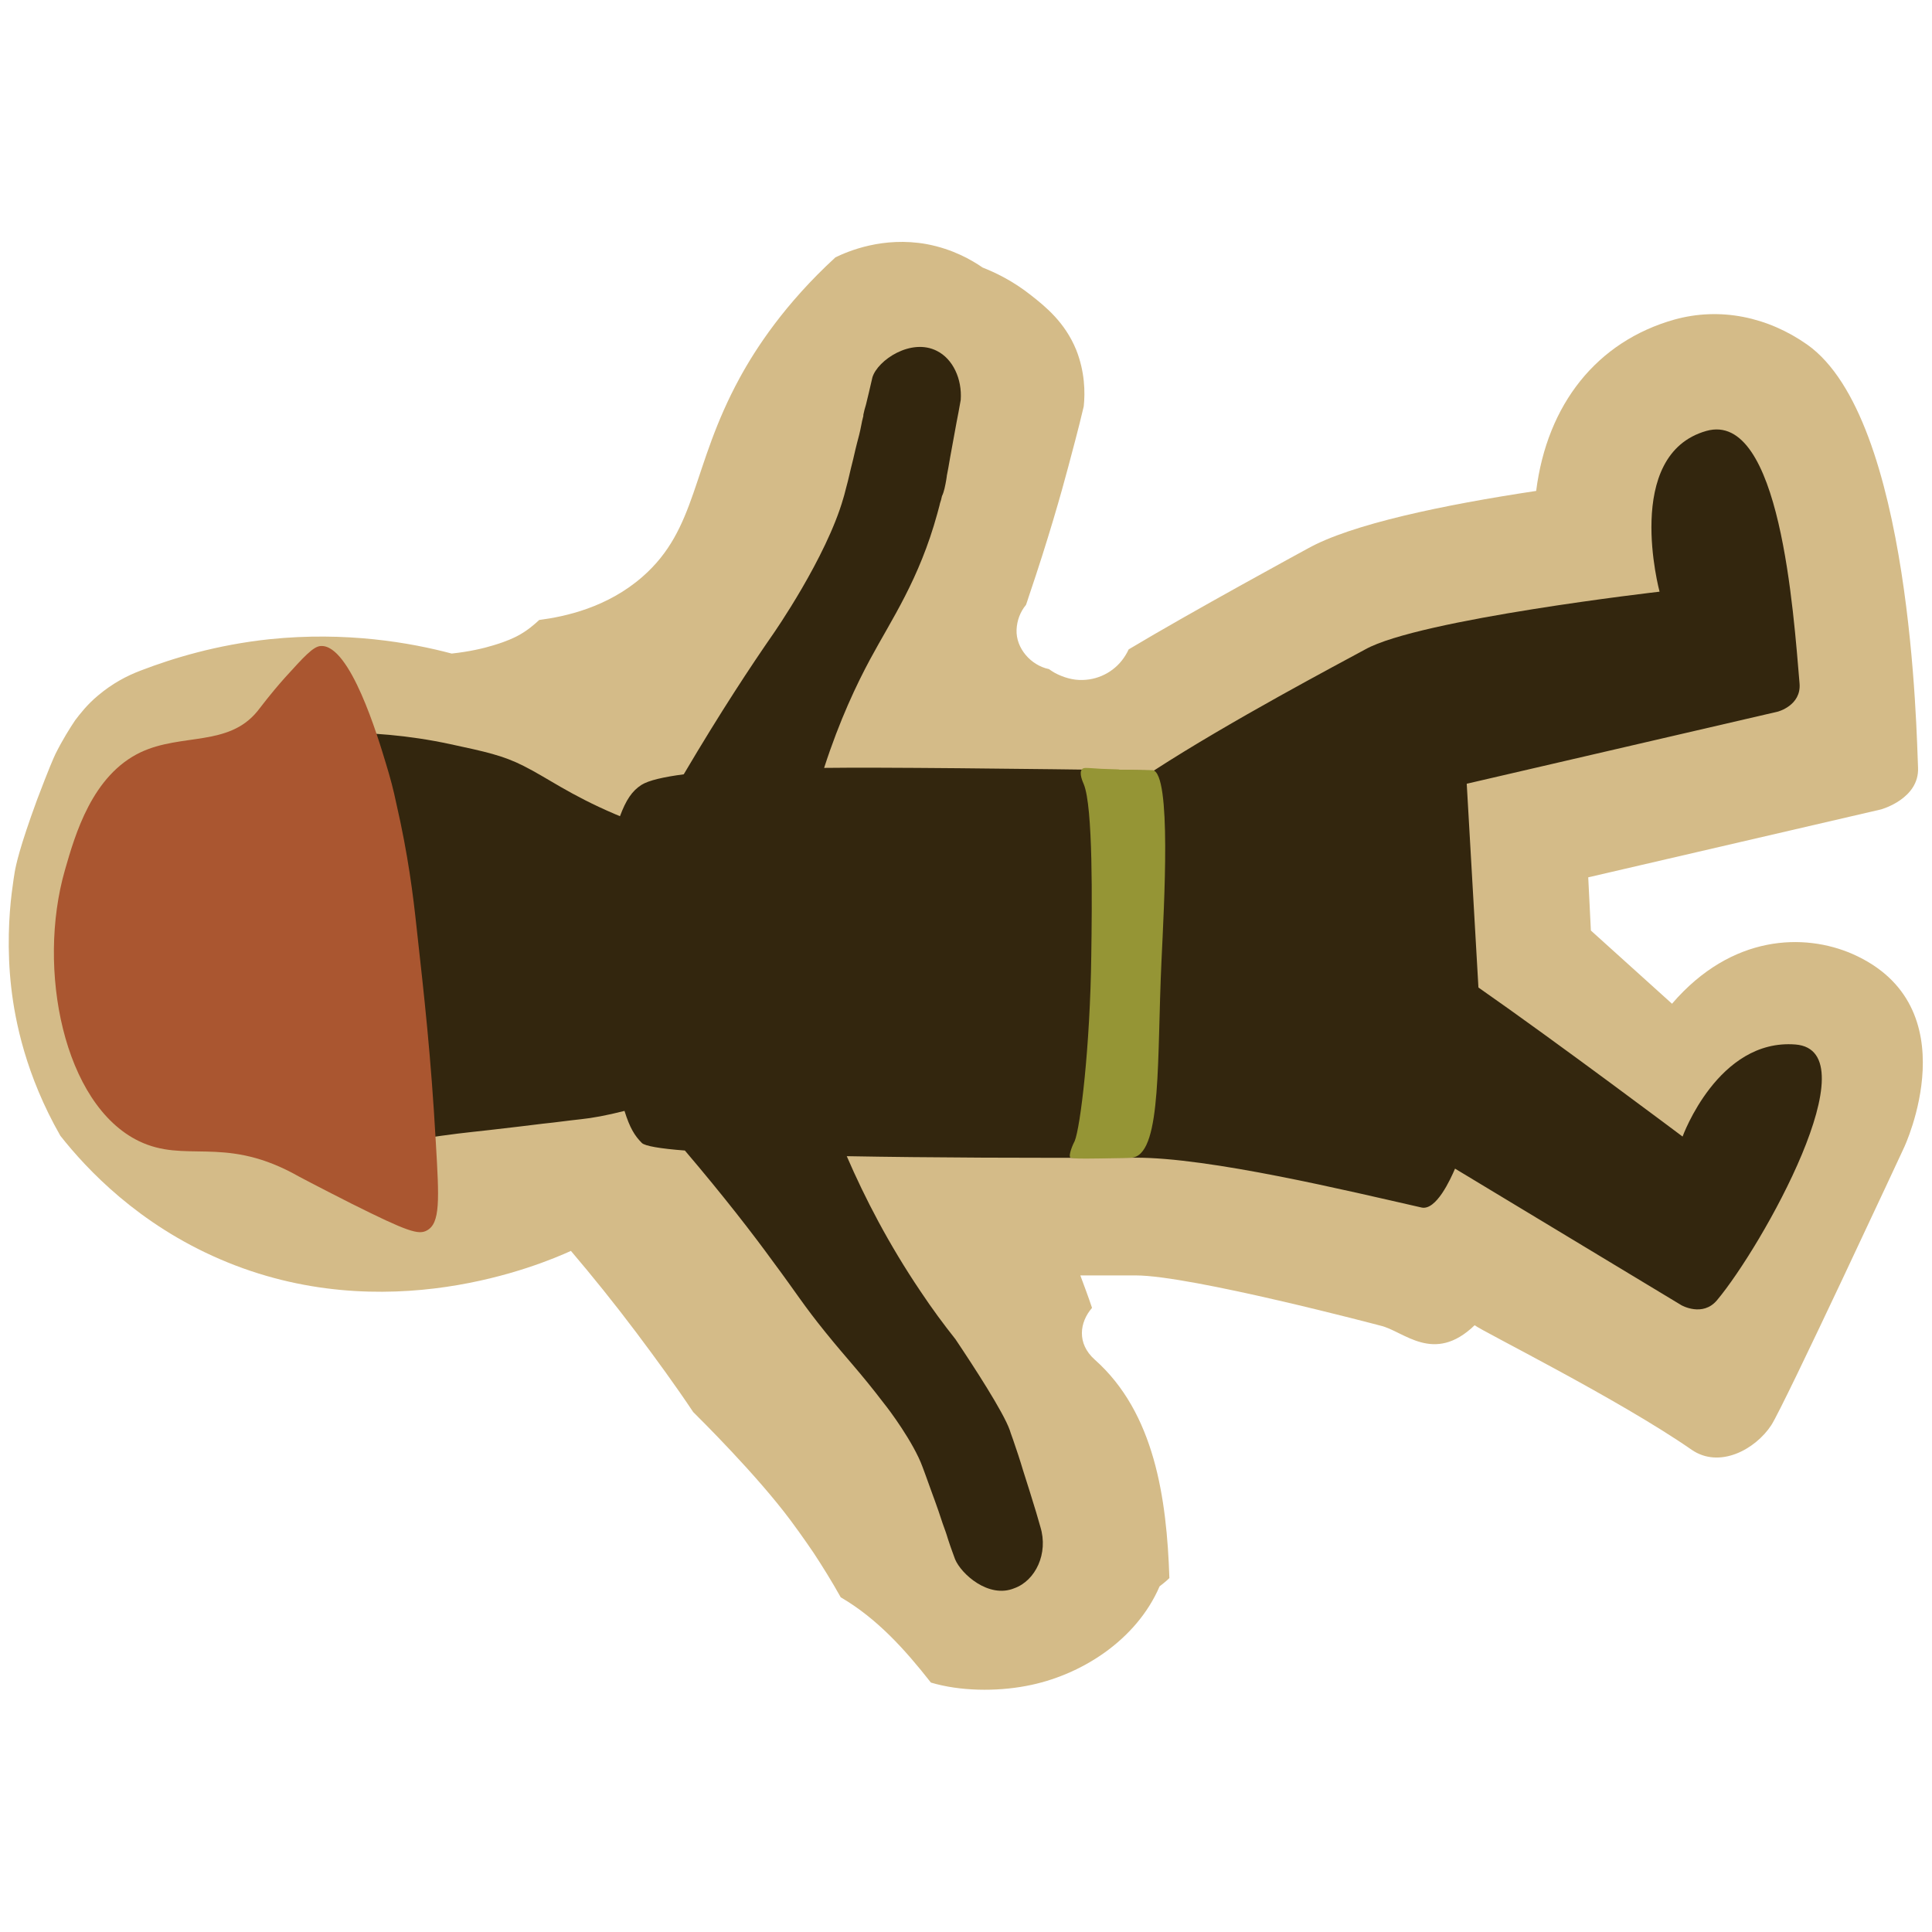
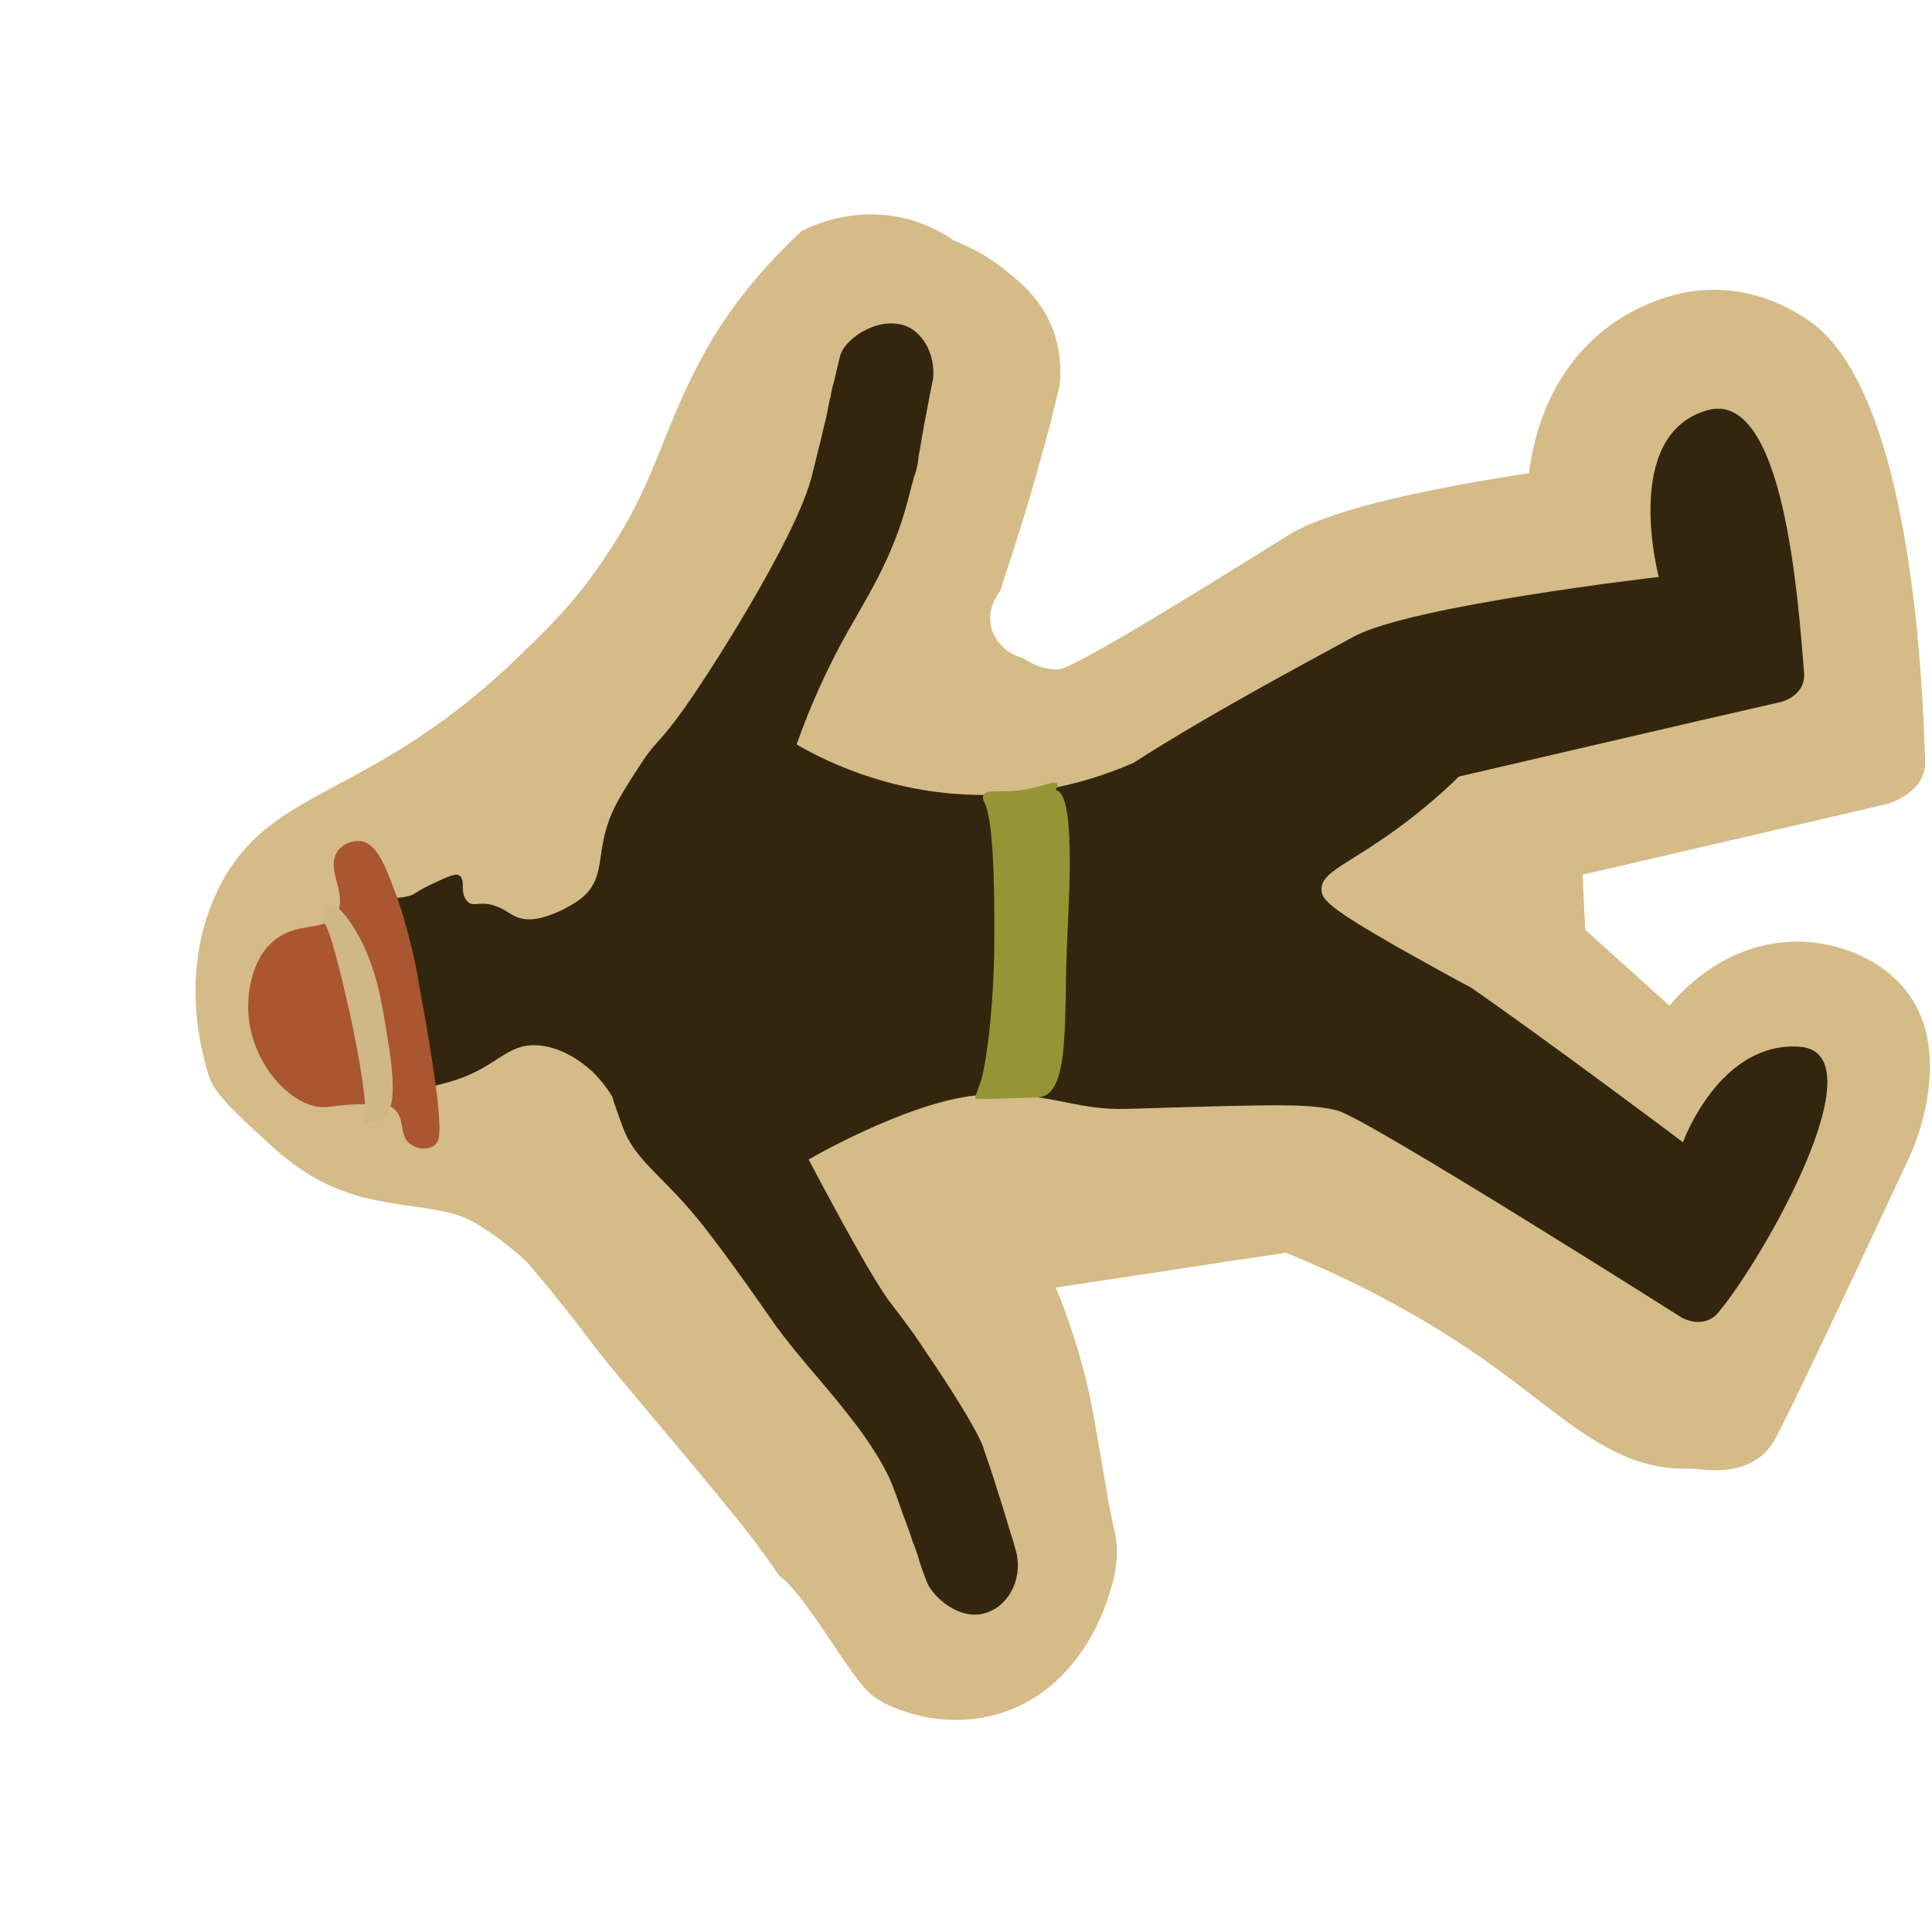
<svg xmlns="http://www.w3.org/2000/svg" version="1.1" id="레이어_1" x="0px" y="0px" viewBox="0 0 512 512" style="enable-background:new 0 0 512 512;" xml:space="preserve">
  <style type="text/css">
	.st0{fill:#D4BB88;}
	.st1{fill:#33260E;}
- 	.st2{fill:#AA5630;}
- 	.st3{fill:#959535;}
+ 	.st2{fill:#959535;}
+ 	.st3{fill:#AA5630;}
+ 	.st4{fill:#D0B786;}
</style>
  <g>
-     <path class="st0" d="M271.9,446.8c14.6-2.7,29.3-12.2,35.4-26.4c0.9-0.7,1.8-1.4,2.6-2.2c-0.7-21.1-3.9-43.8-19.8-57.9   c-4.8-4.3-4-9.9-0.7-13.7c-1-3-2.1-5.9-3.1-8.6c4.8,0,9.6,0,14.7,0c14.6,0,64.8,13.3,64.8,13.3c6.2,1.4,14.1,10.4,25-0.1   c2,1.6,38.2,19.6,57.5,33c7.4,5.1,16.9-0.1,21.1-6.5c3.4-5.2,35.2-73.6,35.2-73.6s17.7-37.5-13.7-51.3   c-12.6-5.5-31.9-5.3-47.8,13.2l-21.5-19.4l-0.7-14.1l77.6-18c0,0,10.2-2.8,9.8-11.1c-0.4-8.3-1.6-92.5-29.4-112.1   c-10.4-7.3-23-10-35.2-6.6c-20.5,5.8-33.7,22.4-36.6,45.4c-24.6,3.7-49,8.8-60.6,15.3c-1.1,0.6-30.9,16.8-47.4,26.7   c-0.2,0.5-0.5,1-0.8,1.5c-2.4,4-6.7,6.5-11.4,6.6c-2.5,0.1-5.2-0.7-7.4-1.9c-0.5-0.3-1-0.6-1.4-0.9c-0.1-0.1-0.1-0.1-0.2-0.1   c-4.7-1-8.7-5.5-8.5-10.4c0.1-2.5,1-4.8,2.5-6.6c0.2-0.5,0.4-1.2,0.7-2.1c5.2-15.3,8.7-27.7,10.5-34.5c1.1-4.2,2.6-9.6,4.1-16   c0.4-3.7,0.3-9.2-2-15c-3-7.3-8.1-11.4-11.9-14.4c-4.9-3.9-9.6-6.1-12.9-7.4c-2.9-2-7.9-4.9-14.8-6.2c-11.6-2.1-20.9,1.9-24.2,3.5   c-13.4,12.3-21.1,24.1-25.4,32c-12.9,23.7-11.1,39.9-25.8,52.7c-9.3,8.1-20.4,10.5-27.3,11.4c-1.3,1.2-3.2,2.9-5.9,4.3   c-0.6,0.3-2.5,1.3-6.2,2.4c-2.6,0.8-6.4,1.7-11.1,2.2c-10.9-2.9-27.9-5.9-48.3-3.8c-14,1.5-25.5,5-34.1,8.3   c-3.7,1.4-7.5,3.4-11.3,6.6c-2.9,2.4-4.8,4.9-6.1,6.6c-1.4,2.1-3.3,5.1-5.2,8.9c-0.6,1.3-1.6,3.5-4.9,12.2   c-4.7,12.8-5.6,17.4-5.9,19.1c-0.1,0.5-0.4,2.5-0.8,5.6c-0.7,5.7-1.3,14.9-0.1,25.2c1,8.6,3.8,23,13,39.1   c7.1,9,20.7,23.4,42.3,32.7c43.8,18.9,85.1,1.4,93-2.2c5.7,6.7,11.5,13.9,17.3,21.6c5.4,7.2,10.5,14.2,15.1,21.1   c1.8,1.8,16.7,16.5,25.8,28.7c3.2,4.3,6.1,8.6,6.1,8.6c2.3,3.5,4.8,7.5,7.2,11.8c9.6,5.6,17,13.8,23.9,22.6   C254.4,448.2,264,448.3,271.9,446.8z" />
-     <path class="st1" d="M253.1,413.2c-0.2-0.6-1.1-2.9-1.9-5.4c-0.4-1.4-0.9-2.7-1.4-4.1c-0.4-1.1-0.7-2.2-1.1-3.3   c-0.6-1.7-1.2-3.4-1.8-5c-1.4-4-2.2-6-2.4-6.6c-2.4-6.6-9.1-15.5-10.1-16.7c-6.8-8.9-9.9-11.9-15.7-19.1c-5.9-7.3-7.4-10-13.8-18.6   c-5.3-7.3-13.1-17.4-23.4-29.5c-6.6-0.5-10.6-1.2-11.4-2c-1.9-1.9-3.2-4-4.6-8.5c-4.7,1.2-8.6,1.9-11.5,2.2   c-1.9,0.2-2.6,0.3-7.5,0.9c-3.9,0.4-5.7,0.7-9.3,1.1c-12.5,1.5-13.1,1.4-20.3,2.4c-6,0.8-6.9,1.2-10.7,1.7   c-0.9,0.1-3.7,0.4-7.2,0.5c-3.1,0.1-3.5-0.1-9.1-0.1c-2.9,0-4.7,0.1-5.2,0.1c-1.6,0-1.7,0.1-3.1,0.1c-2.1,0-3.5,0.1-5.3,0   c-0.8,0-1.6-0.1-3-0.3c-2.5-0.3-4.8-0.6-7.8-1.2c-1.5-0.3-5.9-1.2-11.5-3.1c-2.9-1-5.8-2.1-7.4-2.9c-9.3-4.2-17.1-14.7-20.5-25.4   c-2.1-6.5-2.1-11.9-2.1-16.8c0,0,0.1-10,2.3-19.1c0.6-2.4,1.1-4.4,1.6-5.8c0.2-0.8,0.5-1.7,0.8-2.6c0.4-1.2,0.8-2.3,1.2-3.3   c0.4-1.1,0.8-2,1.1-2.6c0.2-0.4,0.4-0.8,0.8-1.4c0.4-0.7,0.6-1.1,0.9-1.5c0.7-1.3,1.1-1.9,1.3-2.3c0,0,0.9-1.5,2.9-3.6   c5.2-5.4,12.8-8.9,12.8-8.9c11.3-5.2,23.7-7,24.8-7.2c4-0.6,22-3,44.8,1.9c9.3,2,14,3,19.5,5.8c6.2,3.1,12.1,7.6,24.3,12.8   c0.5,0.2,1,0.4,1.2,0.5c1.6-4.3,3.2-6.7,5.7-8.3c1.9-1.2,5.9-2.1,11.2-2.8c9.8-16.6,17.8-28.7,23.7-37.2c0,0,14.1-20.2,18.6-36   c0,0,0.4-1.3,0.7-2.6c0.8-2.9,0.9-3.8,1.9-7.7c1-4.4,1.2-4.9,1.6-6.5s0.6-2.9,0.8-3.8c0.1-0.2,0.1-0.5,0.2-0.8   c0.1-0.2,0.1-0.5,0.1-0.7c0.2-0.9,0.4-1.8,0.7-2.7c1.3-5.3,1.5-6.5,1.7-7.2c1.4-4.6,10.3-10.5,17.1-7c4.2,2.1,6.7,7.4,6.3,13   c-0.4,2.3-0.8,4.4-1.1,5.9c-1,5.5-1.5,8.2-1.7,9.3c-0.8,4.8-0.9,4.7-0.9,5.1c0,0-0.2,1.5-0.6,3.2c-0.2,0.8-0.4,1.4-0.5,1.6   c-0.1,0.2-0.2,0.4-0.2,0.5c-0.1,0.5-0.3,1.3-0.5,1.8c-0.1,0.6-0.4,1.5-0.7,2.7c-4.8,17.5-12.1,28-17.8,38.6   c-3.5,6.5-8.1,16.1-12.2,28.8c14.8-0.2,51.2,0.2,87.4,0.7c20.2-13.1,49.2-28.4,56-32.1c14.3-8,78-15.3,78-15.3s-9.8-36.3,12.4-42.6   c19.6-5.5,23.1,48.3,24.7,66.9c0.5,5.9-5.8,7.5-5.8,7.5l-82.4,19.1l3.1,54c20.8,14.5,54.1,39.5,54.1,39.5s9.4-26,29.9-24.4   c20.3,1.6-8.8,53.5-20.8,67.8c-3.8,4.5-9.4,1.3-9.4,1.3l-60-36.2c-1.2,2.8-5,11.2-8.9,10.3c-19.4-4.4-56.3-13.3-75.9-13.2   c-27.9,0.1-54.5,0-76.4-0.4c4.8,11.1,11.1,23.3,19.6,35.9c3,4.5,6.1,8.7,9.2,12.6c4.9,7.3,12.7,19.3,14.4,24.1   c0,0.1,0.4,1.2,0.9,2.6c0.9,2.6,1.8,5.3,2.6,8c1.2,3.8,2.4,7.5,3.5,11.2c0.4,1.4,0.8,2.8,1.1,3.8c2.2,7.1-1.3,14.3-6.9,16.3   C262,423.7,254.7,417.1,253.1,413.2z" />
-     <path class="st1" d="M249.7,136.6" />
-     <path class="st1" d="M251.7,132.7" />
+     <path class="st0" d="M212.5,61.2c-13.9,12.8-21.9,25-26.3,33.2c-11.7,21.6-11.9,33-26.8,54.7c-7,10.3-13.6,16.8-20.5,23.5   c-40.7,40.1-67.2,34.8-81.1,63.1c-10.8,22.1-4,44.6-2.4,49.6c1.4,4.5,7.7,10.2,13.4,15.5c4.1,3.8,9,8.4,16,12.1   c16.1,8.5,31.2,5.2,41.3,11.3c6,3.6,10.6,7.5,13.6,10.3c2.6,3.1,5.7,6.7,8.9,10.8c3,3.7,6,7.6,9,11.6c5.6,7.5,33,39.1,42.5,51.7   c3.3,4.4,6.3,8.9,6.3,8.9c7.8,5.7,18.9,27.4,24.9,31.9c2.8,2.1,5.6,3.2,7.4,3.8c4.7,1.7,14.8,4.4,26.2,0.9   c21.9-6.6,28.5-29.8,29-31.5c2.8-8.1,2.3-13.8,1.3-17.6c-0.3-1-0.8-3.9-1.5-7.3c-0.4-2.3-1.2-7.3-2.2-12.8   c-1.1-6.6-2.4-14-3.5-18.4c-2.5-10.4-5.6-19-8.2-25.3c10.2-1.5,20.4-3.1,30.5-4.6c10.2-1.6,20.3-3.1,30.5-4.6   c25.3,10.3,43.6,21.8,55.8,30.7c19.3,14,31.8,27.2,51.3,26.5c2.2-0.1,15.4,3.2,21.9-6.8c3.5-5.4,36.5-76.4,36.5-76.4   s18.4-39-14.3-53.2c-13.1-5.7-33.1-5.5-49.6,13.7l-22.3-20.1l-0.7-14.6l80.6-18.7c0,0,10.6-2.9,10.2-11.5   c-0.5-8.7-1.6-96-30.5-116.4c-10.8-7.6-23.9-10.4-36.5-6.9c-21.3,6-35,23.3-38,47.1c-25.5,3.9-50.9,9.1-62.9,15.9   c-1.2,0.6-56.9,36-61.8,36.1c-2.6,0.1-5.4-0.7-7.7-2c-0.5-0.3-1.1-0.6-1.4-0.9c-0.1-0.1-0.1-0.1-0.2-0.1c-4.9-1.1-9-5.7-8.8-10.8   c0.1-2.6,1.1-5,2.6-6.9c0.2-0.5,0.5-1.3,0.7-2.2c5.4-15.9,9-28.8,10.9-35.8c1.2-4.3,2.7-9.9,4.2-16.6c0.5-3.9,0.3-9.6-2.1-15.6   c-3.2-7.6-8.4-11.8-12.4-15c-5.1-4.1-9.9-6.3-13.4-7.7c-3-2.1-8.2-5.1-15.3-6.4C225.6,55.3,216,59.4,212.5,61.2z" />
+     <path class="st1" d="M222.7,94.1c-0.2,0.7-0.5,2-1.8,7.5c-0.3,0.9-0.5,1.9-0.7,2.8c0,0.2,0,0.5-0.1,0.7c-0.1,0.3-0.1,0.6-0.2,0.8   c-0.2,0.9-0.5,2.3-0.8,4s-0.6,2.2-1.6,6.8c-1.1,4.1-1.2,5-2,8c-0.3,1.4-0.7,2.7-0.7,2.7c-4.7,16.4-27.1,51.6-34.1,61.2   c-4.8,6.6-6.2,7.6-8.2,10.1c-0.4,0.5-1.2,1.5-2.3,3.2c-0.3,0.5-4.6,6.8-7,11.4c-6,11.8-2.1,18.3-8.5,24.2c-2,1.8-4.2,2.8-5.4,3.5   c-3.3,1.6-8.1,3.5-11.9,2.2c-2.5-0.9-3.1-2.1-6.4-3.2c-3.8-1.3-5.6,0.5-7.1-1.1c-2.3-2.3-0.3-5.8-2.2-6.9c-1.1-0.7-3.4,0.5-7.9,2.6   c-4.1,2-3.7,2.4-5.6,2.9c-3.2,0.8-5.1,0.1-6.6,1.6c-0.9,0.9-1,2.1-1.1,2.7c-0.5,5.8,2.8,45,3,47.7c4.3-0.3,10.6-1.1,17.9-3.5   c10.6-3.7,13-9.3,20.7-9c6.6,0.3,11.8,4.4,13.4,5.7c0.5,0.4,0.8,0.7,1.3,1.1c2.9,2.8,4.7,5.5,5.5,6.9c0.1,0.1,0.3,0.5,0.3,0.5   l-0.3-0.5c-0.1,0.1,2.3,6.9,2.7,7.9c3.2,8.8,10,12.4,19.8,24.3c7.7,9.4,20.4,27.9,21.1,28.9c0,0.1,0.5,0.5,1,1.3   c1,1.3,1.3,1.7,2.9,3.7c6,7.5,9.2,10.6,16.3,19.8c1.1,1.3,8,10.5,10.5,17.3c0.2,0.6,1.1,2.7,2.5,6.9c0.6,1.6,1.3,3.4,1.9,5.2   c0.5,1.2,0.7,2.3,1.2,3.4c0.5,1.4,1.1,2.8,1.4,4.2c0.8,2.6,1.8,5,2,5.6c1.6,4.1,9.2,10.9,16.3,8c5.8-2.1,9.5-9.6,7.1-17   c-0.3-1.1-0.7-2.5-1.2-4c-1.2-3.9-2.3-7.7-3.6-11.6c-0.8-2.8-1.8-5.6-2.7-8.3c-0.5-1.4-0.9-2.6-0.9-2.7c-1.8-5-9.8-17.4-15-25   c-1.2-1.8-2.3-3.4-3.3-4.9c-3.2-4.5-5.8-7.7-6.1-8.2c-2.6-3.2-8.3-12.5-21.9-38.2c2.3-1.4,30.1-17.1,47.8-17.2   c6.5,0,11.3,0.5,11.3,0.5c6.9,0.8,11.4,2.3,17.9,3c4,0.4,6.9,0.3,9.7,0.2c39-1.2,46.1-1.3,53.4,0.5c7.5,1.8,91.3,54.9,91.3,54.9   s5.8,3.3,9.7-1.4c12.4-14.9,42.7-68.7,21.6-70.4c-21.3-1.6-31,25.3-31,25.3s-34.6-26-56.2-41c-5.1-2.7-11.8-6.4-19.6-10.8   c-17.8-10.2-20-12.5-20-15.2c0-4.7,7.1-6.6,20.5-16.4c6.9-5.1,12.3-9.9,15.9-13.5c28.5-6.6,57-13.3,85.5-19.8c0,0,6.5-1.6,6-7.8   c-1.6-19.3-5.3-75.1-25.6-69.5c-23,6.5-12.9,44.2-12.9,44.2s-66.1,7.6-81,15.9c-7,3.9-37.2,19.8-58.1,33.3   c-7.9,3.5-20.4,7.8-36.2,8.5c-25.5,1-44.7-8.4-53.2-13.3c4-11.3,8.2-19.9,11.3-25.8c6.6-12.4,14.1-22.5,18.5-40.1   c0.3-1.3,0.6-2.2,0.7-2.8c0.2-0.5,0.5-1.4,0.5-1.9c0-0.1,0.1-0.3,0.2-0.5c0.1-0.2,0.3-0.8,0.5-1.6c0.5-1.8,0.6-3.3,0.6-3.3   c0-0.5,0.1-0.3,0.9-5.3c0.2-1.2,0.7-4,1.8-9.7c0.3-1.5,0.7-3.7,1.2-6.1c0.5-5.8-2.2-11.3-6.5-13.5   C233.4,83.3,224.2,89.4,222.7,94.1z" />
+     <path class="st1" d="M242,132.2" />
+     <path class="st1" d="M244,128.1" />
  </g>
-   <path class="st2" d="M113.1,326.1c-2.2,1.2-5.1,0.3-19.9-7.1c-8.5-4.3-14.6-7.5-15.8-8.2c-18.5-9.7-28.4-2.5-40.6-8.4  c-20-9.7-27.1-45.7-19.6-71.8c2.7-9.4,7.2-25.2,20.2-31.3c10.8-5,23.1-1.4,30.8-10.8c1.2-1.5,3.3-4.4,7.3-8.9c5-5.5,7.5-8.3,9.5-8.4  c7.8-0.5,15.2,24.3,17.2,30.9c1.2,3.9,2.1,7.3,2.8,10.7c3.2,13.9,4.5,24.6,5.4,33c2.1,18.9,3.8,34,5.1,57  C116.4,318,116.7,324.2,113.1,326.1z" />
-   <path class="st3" d="M283.7,306.8c0.1,0,0.1,0,0.1,0c0.4,0.2,1.5,0.3,7.7,0.2c5.7-0.1,8.5-0.1,9-0.3c7.4-1.9,6.1-26.5,7.3-51.9  c0.7-15.2,2.7-49.7-2.3-50.7c-0.1,0-1.8,0-5.2-0.1c-3.7,0-3.6,0-3.9-0.1c-3.9-0.1-5.8-0.2-6.8-0.3c-1.7-0.1-2.4-0.2-2.8,0.2  c-1,1,0.2,3.5,0.4,4c2.5,6,2.2,31.8,2,45.4c-0.3,24.3-2.9,45.6-4.4,49.2C284.4,303.1,283,306.3,283.7,306.8z" />
+   <path class="st2" d="M258.4,291.1C258.4,291.1,258.4,291.1,258.4,291.1c0.5,0.2,1.6,0.2,8.1,0c6-0.2,8.8-0.2,9.4-0.4  c7.7-1.6,6-21.1,6.9-41.2c0.5-12.1,2.3-39.4-3-40.1c0.5-1.2,0.5-1.5,0.4-1.7c-0.9-1-4.2,1-9.7,1.7c-5.5,0.8-9.2-0.4-9.9,1.4  c-0.4,0.7,0.2,1.6,0.3,1.9c2.9,5.5,2.6,30.8,2.6,35.9c0,19.2-2.5,36.2-4,39.1C259.1,288.8,258.7,289.9,258.4,291.1z" />
+   <path class="st3" d="M109.3,201.7" />
+   <path class="st1" d="M80,123.3" />
+   <path class="st1" d="M114.8,120.4" />
+   <g>
+     <path class="st3" d="M115.5,303.2c-1.7,1.7-5.1,1.5-7.1-0.3c-2.6-2.3-1.1-6-3.6-8.7c-1.2-1.2-2.7-1.6-7.4-1.6   c-7.2,0-9.6,0.9-12.1,0.8c-8.4-0.3-18.9-11.8-19.5-25.3c-0.1-1.8-0.3-12,5.9-18c6.7-6.6,15.2-2.6,17.8-8.4c2.4-5.2-3.2-11.3-0.1-16   c1.5-2.2,4.4-3.2,6.7-2.7c4.2,1,6.5,7.7,9.4,15.6c0.7,2,1.3,3.8,1.7,5.5c2.1,7.1,3.2,12.7,3.9,17.1c1.8,9.8,3.2,17.7,4.8,29.7   C116.8,300,116.6,302,115.5,303.2z" />
+     <path class="st4" d="M96.6,297.6C96.6,297.5,96.6,297.5,96.6,297.6c0.3,0.1,0.8,0,3.7-0.7c6.4-1.6,3.2-17.1,1.1-29.6   c-1.2-6.4-2.7-12.4-6.1-18.8c-3.2-6-6.6-9.3-7.8-8.8c-0.6,0.3-1.3,1.7-1.9,3.2c0,0.1-0.1,0.2-0.1,0.4c0,0.5,0.4,1.1,0.5,1.3   c2.2,3.4,5.9,20.5,6.7,23.9c2.9,13,4.4,24.5,4.1,26.6C96.5,295.9,96.6,296.7,96.6,297.6z" />
+   </g>
+   <path class="st3" d="M95.1,242.9" />
+   <path class="st0" d="M293.8,409.3c-0.1-1.7-0.2-3.4-0.3-5.1" />
+   <path class="st0" d="M238.8,453.2" />
</svg>
